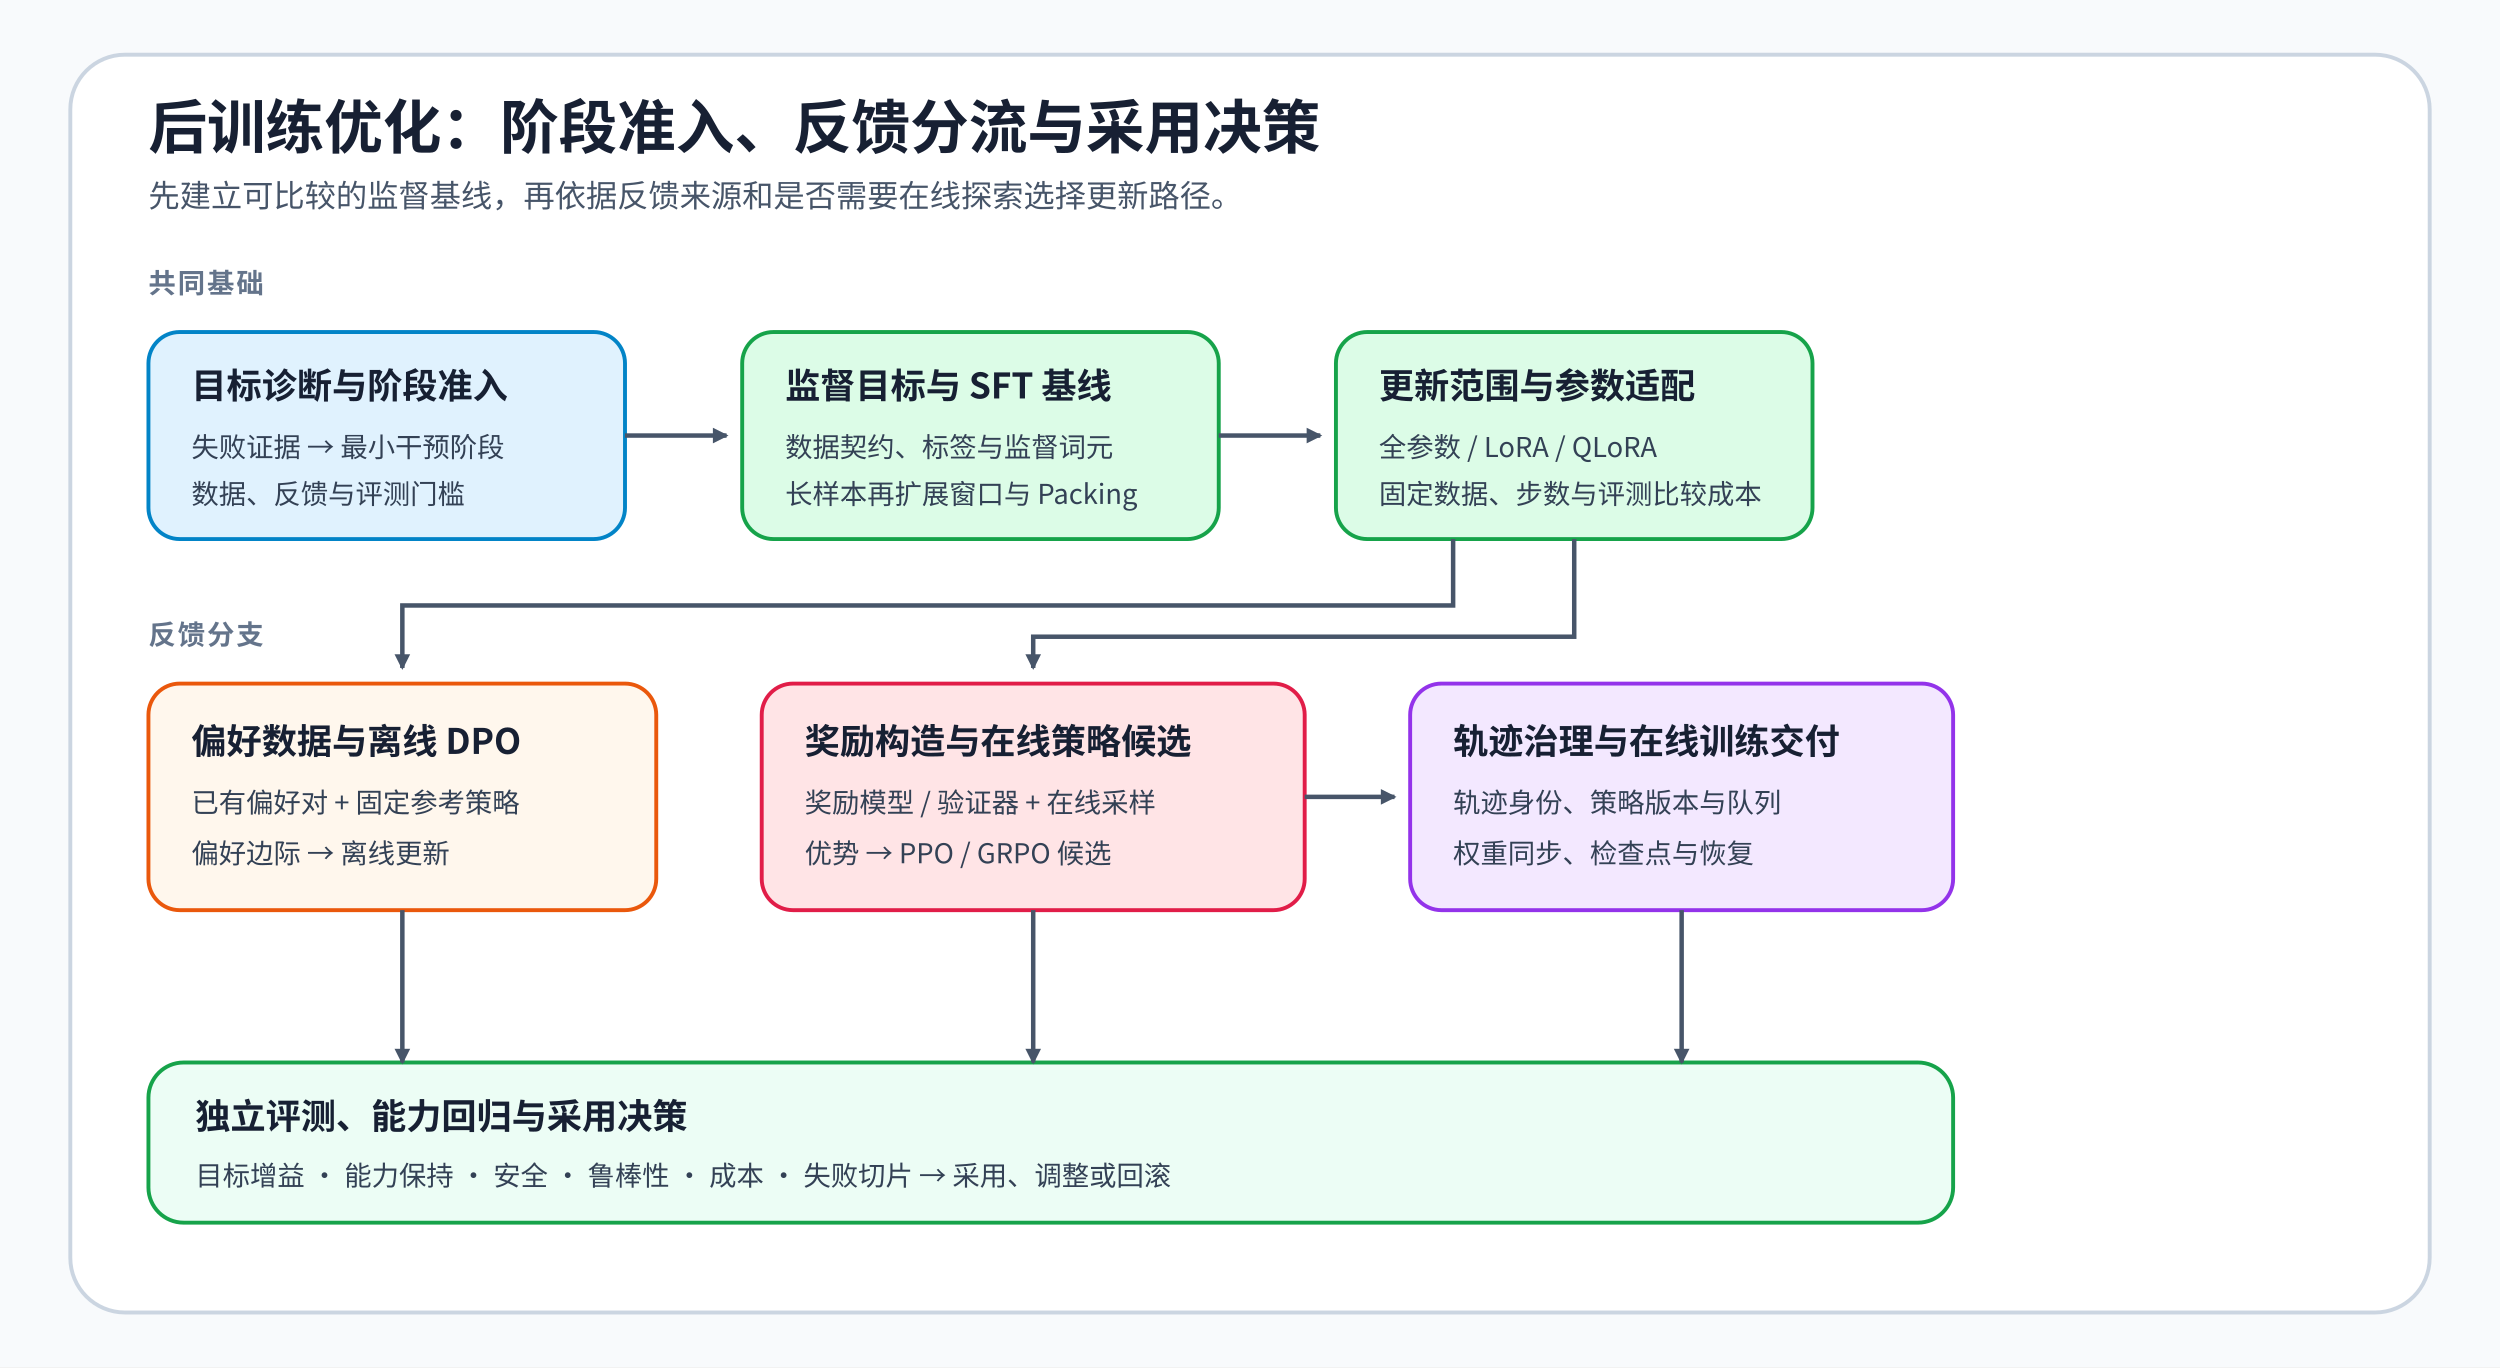
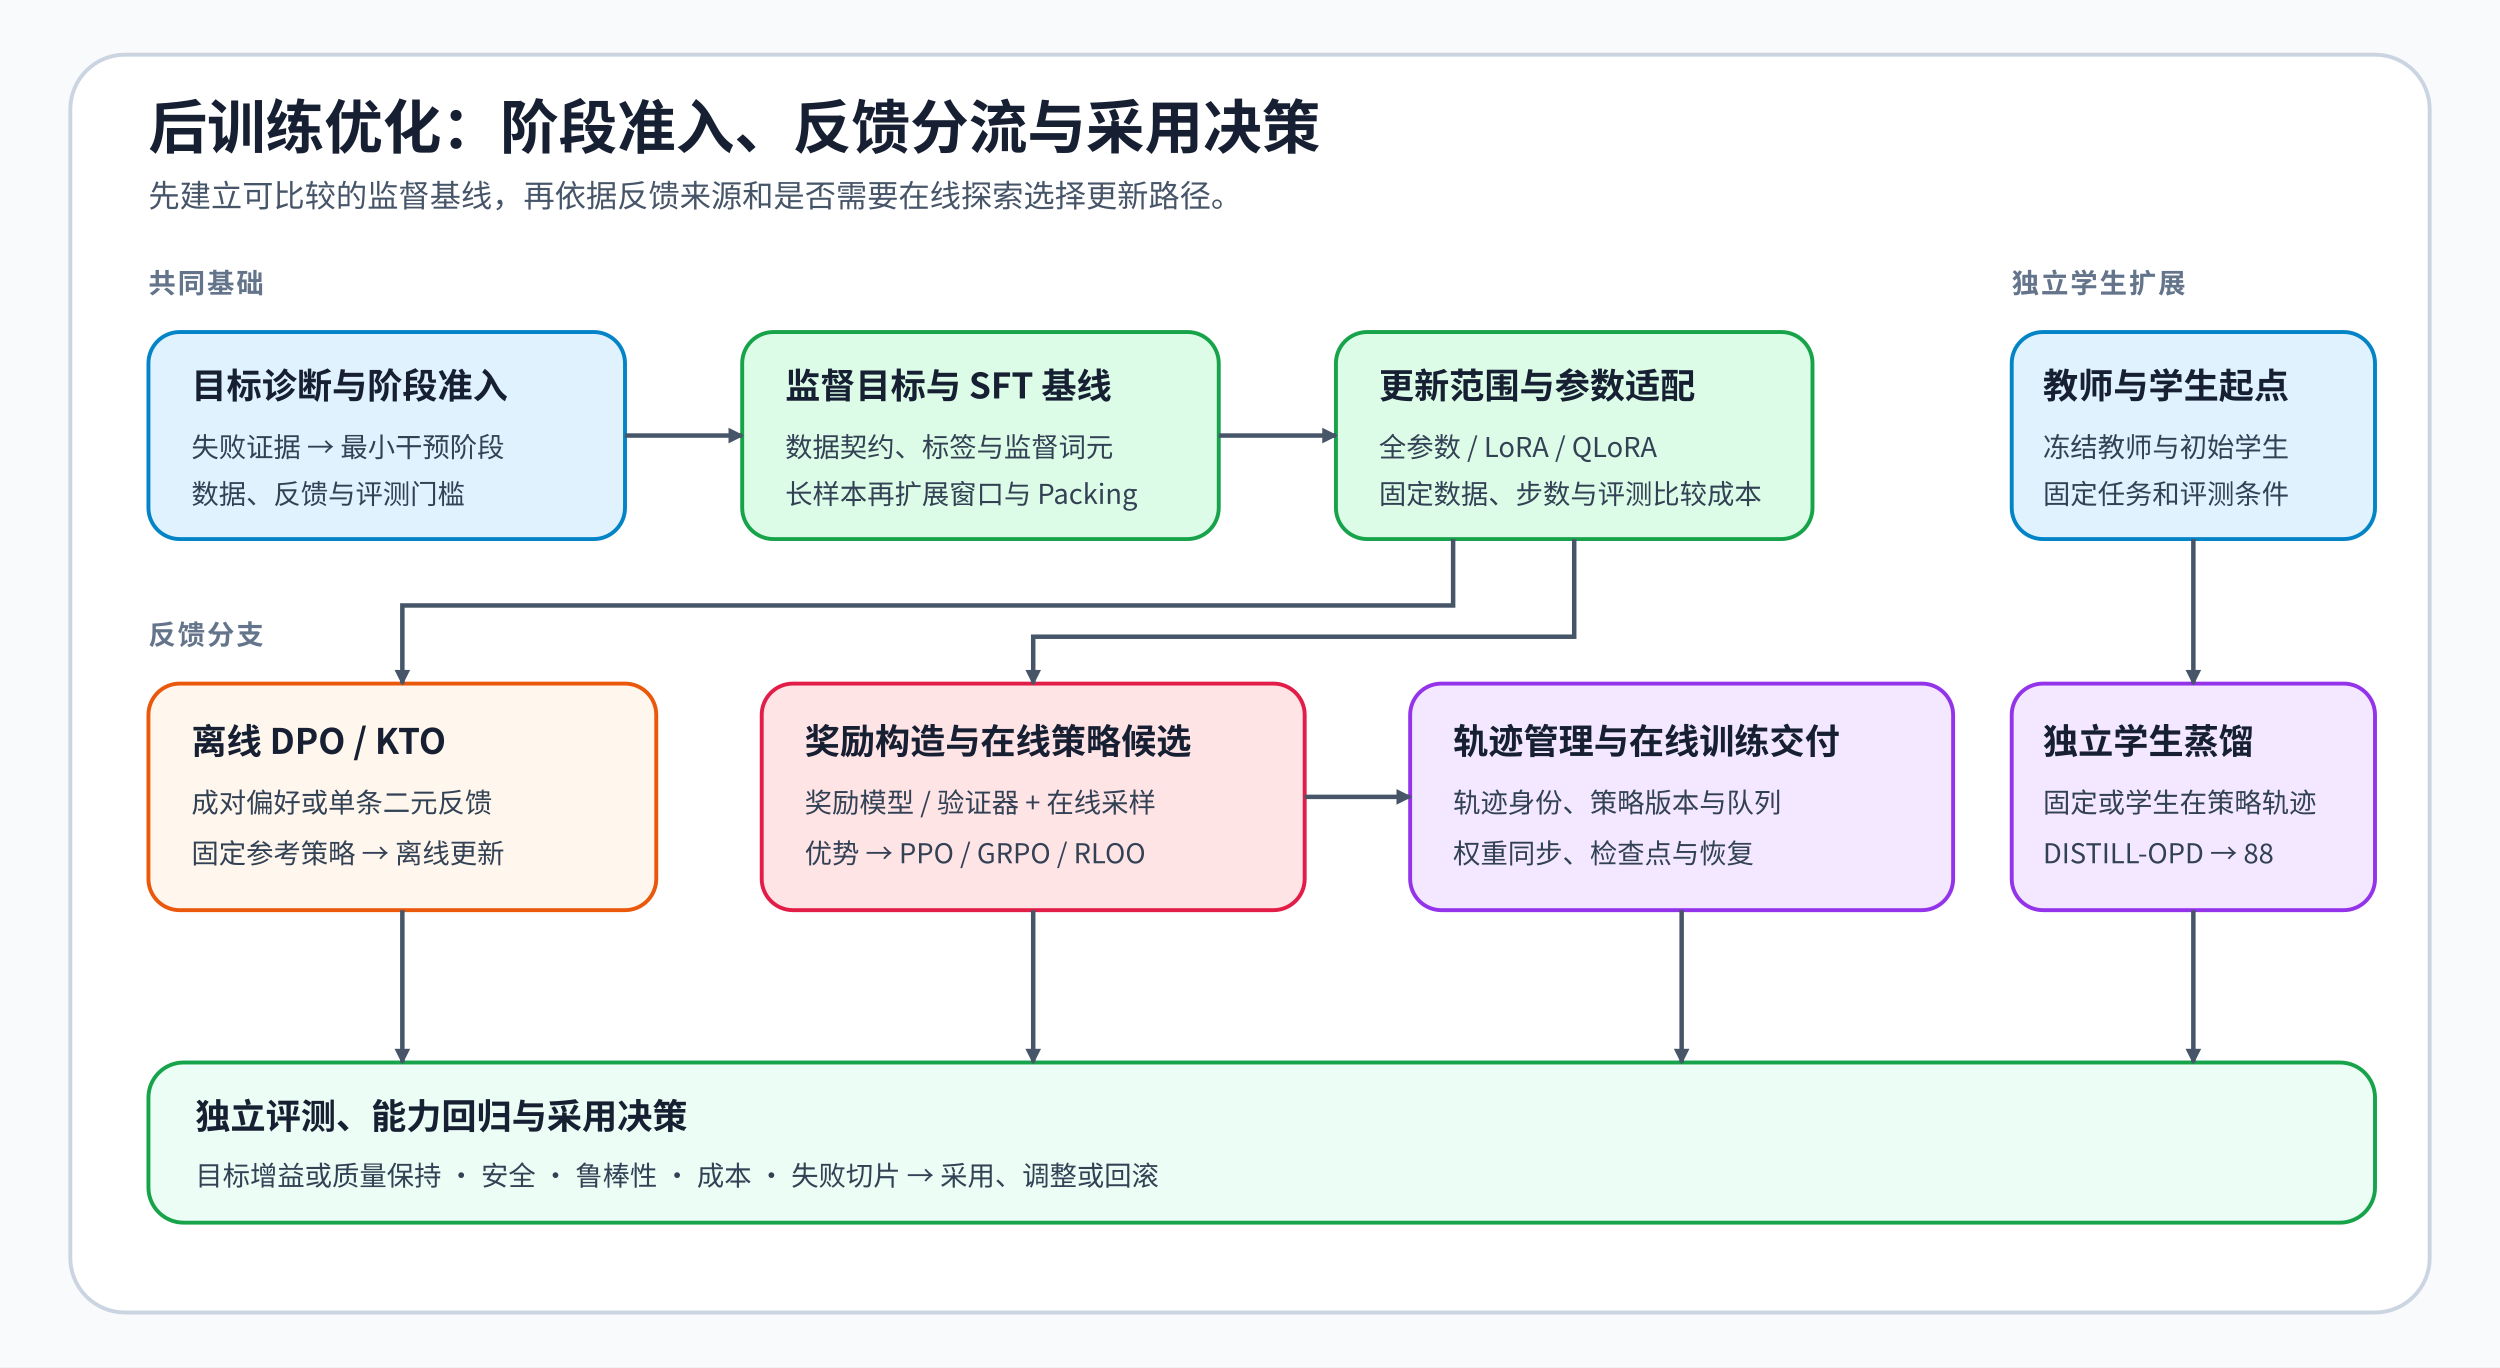
<svg xmlns="http://www.w3.org/2000/svg" width="1280" height="700" viewBox="0 0 1280 700" role="img" aria-labelledby="title desc">
  <defs>
    <marker id="arrow" markerWidth="8" markerHeight="8" refX="7" refY="4" orient="auto" markerUnits="userSpaceOnUse">
      <path d="M0 0L8 4L0 8Z" fill="#475569" />
    </marker>
    <style>
      .title{font-family:"Noto Sans CJK SC",sans-serif;font-size:30px;font-weight:700;fill:#172033}.subtitle{font-family:"Noto Sans CJK SC",sans-serif;font-size:16px;fill:#475569}
      .phase{font-family:"Noto Sans CJK SC",sans-serif;font-size:14px;font-weight:700;fill:#64748B;letter-spacing:1px}.nodeTitle{font-family:"Noto Sans CJK SC",sans-serif;font-size:18px;font-weight:700;fill:#172033}
      .copy{font-family:"Noto Sans CJK SC",sans-serif;font-size:14px;fill:#334155}.line{fill:none;stroke:#475569;stroke-width:2.3;marker-end:url(#arrow)}
    </style>
  </defs>
  <rect width="1280" height="700" fill="#F8FAFC" />
  <rect x="36" y="28" width="1208" height="644" rx="28" fill="#FFFFFF" stroke="#CBD5E1" stroke-width="2" />
  <text x="76" y="76" class="title">后训练优化：阶段准入、反馈分流与采用决策</text>
  <text x="76" y="106" class="subtitle">先建立可比较的监督基线，再依据反馈来源和是否需要在线探索选择更新路径。</text>
  <text x="76" y="150" class="phase">共同基础</text>
  <rect x="76" y="170" width="244" height="106" rx="16" fill="#E0F2FE" stroke="#0284C7" stroke-width="2" />
  <text x="98" y="204" class="nodeTitle">目标诊断与阶段准入</text>
  <text x="98" y="234" class="copy">失败证据 → 最小干预阶段</text>
  <text x="98" y="258" class="copy">数据、反馈与评测门槛</text>
  <rect x="380" y="170" width="244" height="106" rx="16" fill="#DCFCE7" stroke="#16A34A" stroke-width="2" />
  <text x="402" y="204" class="nodeTitle">监督目标与 SFT 基线</text>
  <text x="402" y="234" class="copy">数据契约、标签与监督词元</text>
  <text x="402" y="258" class="copy">长样本再扩展窗口与 Packing</text>
  <rect x="684" y="170" width="244" height="106" rx="16" fill="#DCFCE7" stroke="#16A34A" stroke-width="2" />
  <text x="706" y="204" class="nodeTitle">更新范围与参数适配</text>
  <text x="706" y="234" class="copy">全参数 / LoRA / QLoRA</text>
  <text x="706" y="258" class="copy">固定数据、步数与评测比较成本</text>
-   <path d="M320 223H372" class="line" />
-   <path d="M624 223H676" class="line" />
+   <path d="M320 223H380" class="line" />
+   <path d="M624 223H684" class="line" />
+   <text x="1030" y="150" class="phase">独立学生扩展</text>
+   <rect id="student-start" x="1030" y="170" width="186" height="106" rx="16" fill="#E0F2FE" stroke="#0284C7" stroke-width="2" />
+   <text x="1046" y="204" class="nodeTitle">教师与学生起点</text>
+   <text x="1046" y="234" class="copy">冻结教师与初始学生</text>
+   <text x="1046" y="258" class="copy">固定任务和评测条件</text>
  <text x="76" y="330" class="phase">反馈分支</text>
  <rect x="76" y="350" width="260" height="116" rx="16" fill="#FFF7ED" stroke="#EA580C" stroke-width="2" />
-   <text x="98" y="386" class="nodeTitle">偏好数据与离线 DPO</text>
-   <text x="98" y="416" class="copy">已有偏好对 + 固定参考策略</text>
-   <text x="98" y="442" class="copy">偏好边际 → 离线更新</text>
+   <text x="98" y="386" class="nodeTitle">离线 DPO / KTO</text>
+   <text x="98" y="416" class="copy">成对偏好或单条二元反馈</text>
+   <text x="98" y="442" class="copy">固定参考策略 → 离线更新</text>
  <rect x="390" y="350" width="278" height="116" rx="16" fill="#FFE4E6" stroke="#E11D48" stroke-width="2" />
  <text x="412" y="386" class="nodeTitle">奖励构造与在线策略候选</text>
  <text x="412" y="416" class="copy">奖励模型 / 验证器 + 在线采样</text>
-   <text x="412" y="442" class="copy">优势 → PPO / GRPO 候选</text>
+   <text x="412" y="442" class="copy">优势 → PPO / GRPO / RLOO</text>
  <rect x="722" y="350" width="278" height="116" rx="16" fill="#F3E8FF" stroke="#9333EA" stroke-width="2" />
-   <text x="744" y="386" class="nodeTitle">轨迹治理与在线训练交付</text>
+   <text x="744" y="386" class="nodeTitle">轨迹管理与在线训练交付</text>
  <text x="744" y="416" class="copy">轨迹身份、策略版本与队列</text>
  <text x="744" y="442" class="copy">权重同步、检查点与恢复</text>
-   <path d="M744 276V310H206V342" class="line" />
-   <path d="M806 276V326H529V342" class="line" />
-   <path d="M668 408H714" class="line" />
-   <rect x="76" y="544" width="924" height="82" rx="18" fill="#ECFDF5" stroke="#16A34A" stroke-width="2" />
+   <path d="M744 276V310H206V350" class="line" />
+   <path d="M806 276V326H529V350" class="line" />
+   <path d="M668 408H722" class="line" />
+   <rect id="student-distillation" x="1030" y="350" width="186" height="116" rx="16" fill="#F3E8FF" stroke="#9333EA" stroke-width="2" />
+   <text x="1046" y="386" class="nodeTitle">独立学生蒸馏</text>
+   <text x="1046" y="416" class="copy">固定或学生在策略轨迹</text>
+   <text x="1046" y="442" class="copy">DISTILL-OPD → 88</text>
+   <path data-source="student-start" data-target="student-distillation" d="M1123 276V350" class="line" />
+   <rect id="evaluation" x="76" y="544" width="1140" height="82" rx="18" fill="#ECFDF5" stroke="#16A34A" stroke-width="2" />
  <text x="100" y="578" class="nodeTitle">独立评测、能力回归与采用决策</text>
-   <text x="100" y="607" class="copy">目标增益 · 能力保持 · 安全 · 鲁棒性 · 成本 · 失败切片 → 采用、调整或回滚</text>
+   <text x="100" y="607" class="copy">目标增益或质量保持 · 安全 · 鲁棒性 · 成本 · 失败切片 → 采用、调整或回滚</text>
  <path d="M206 466V544" class="line" />
  <path d="M529 466V544" class="line" />
  <path d="M861 466V544" class="line" />
+   <path data-source="student-distillation" data-target="evaluation" d="M1123 466V544" class="line" />
</svg>
